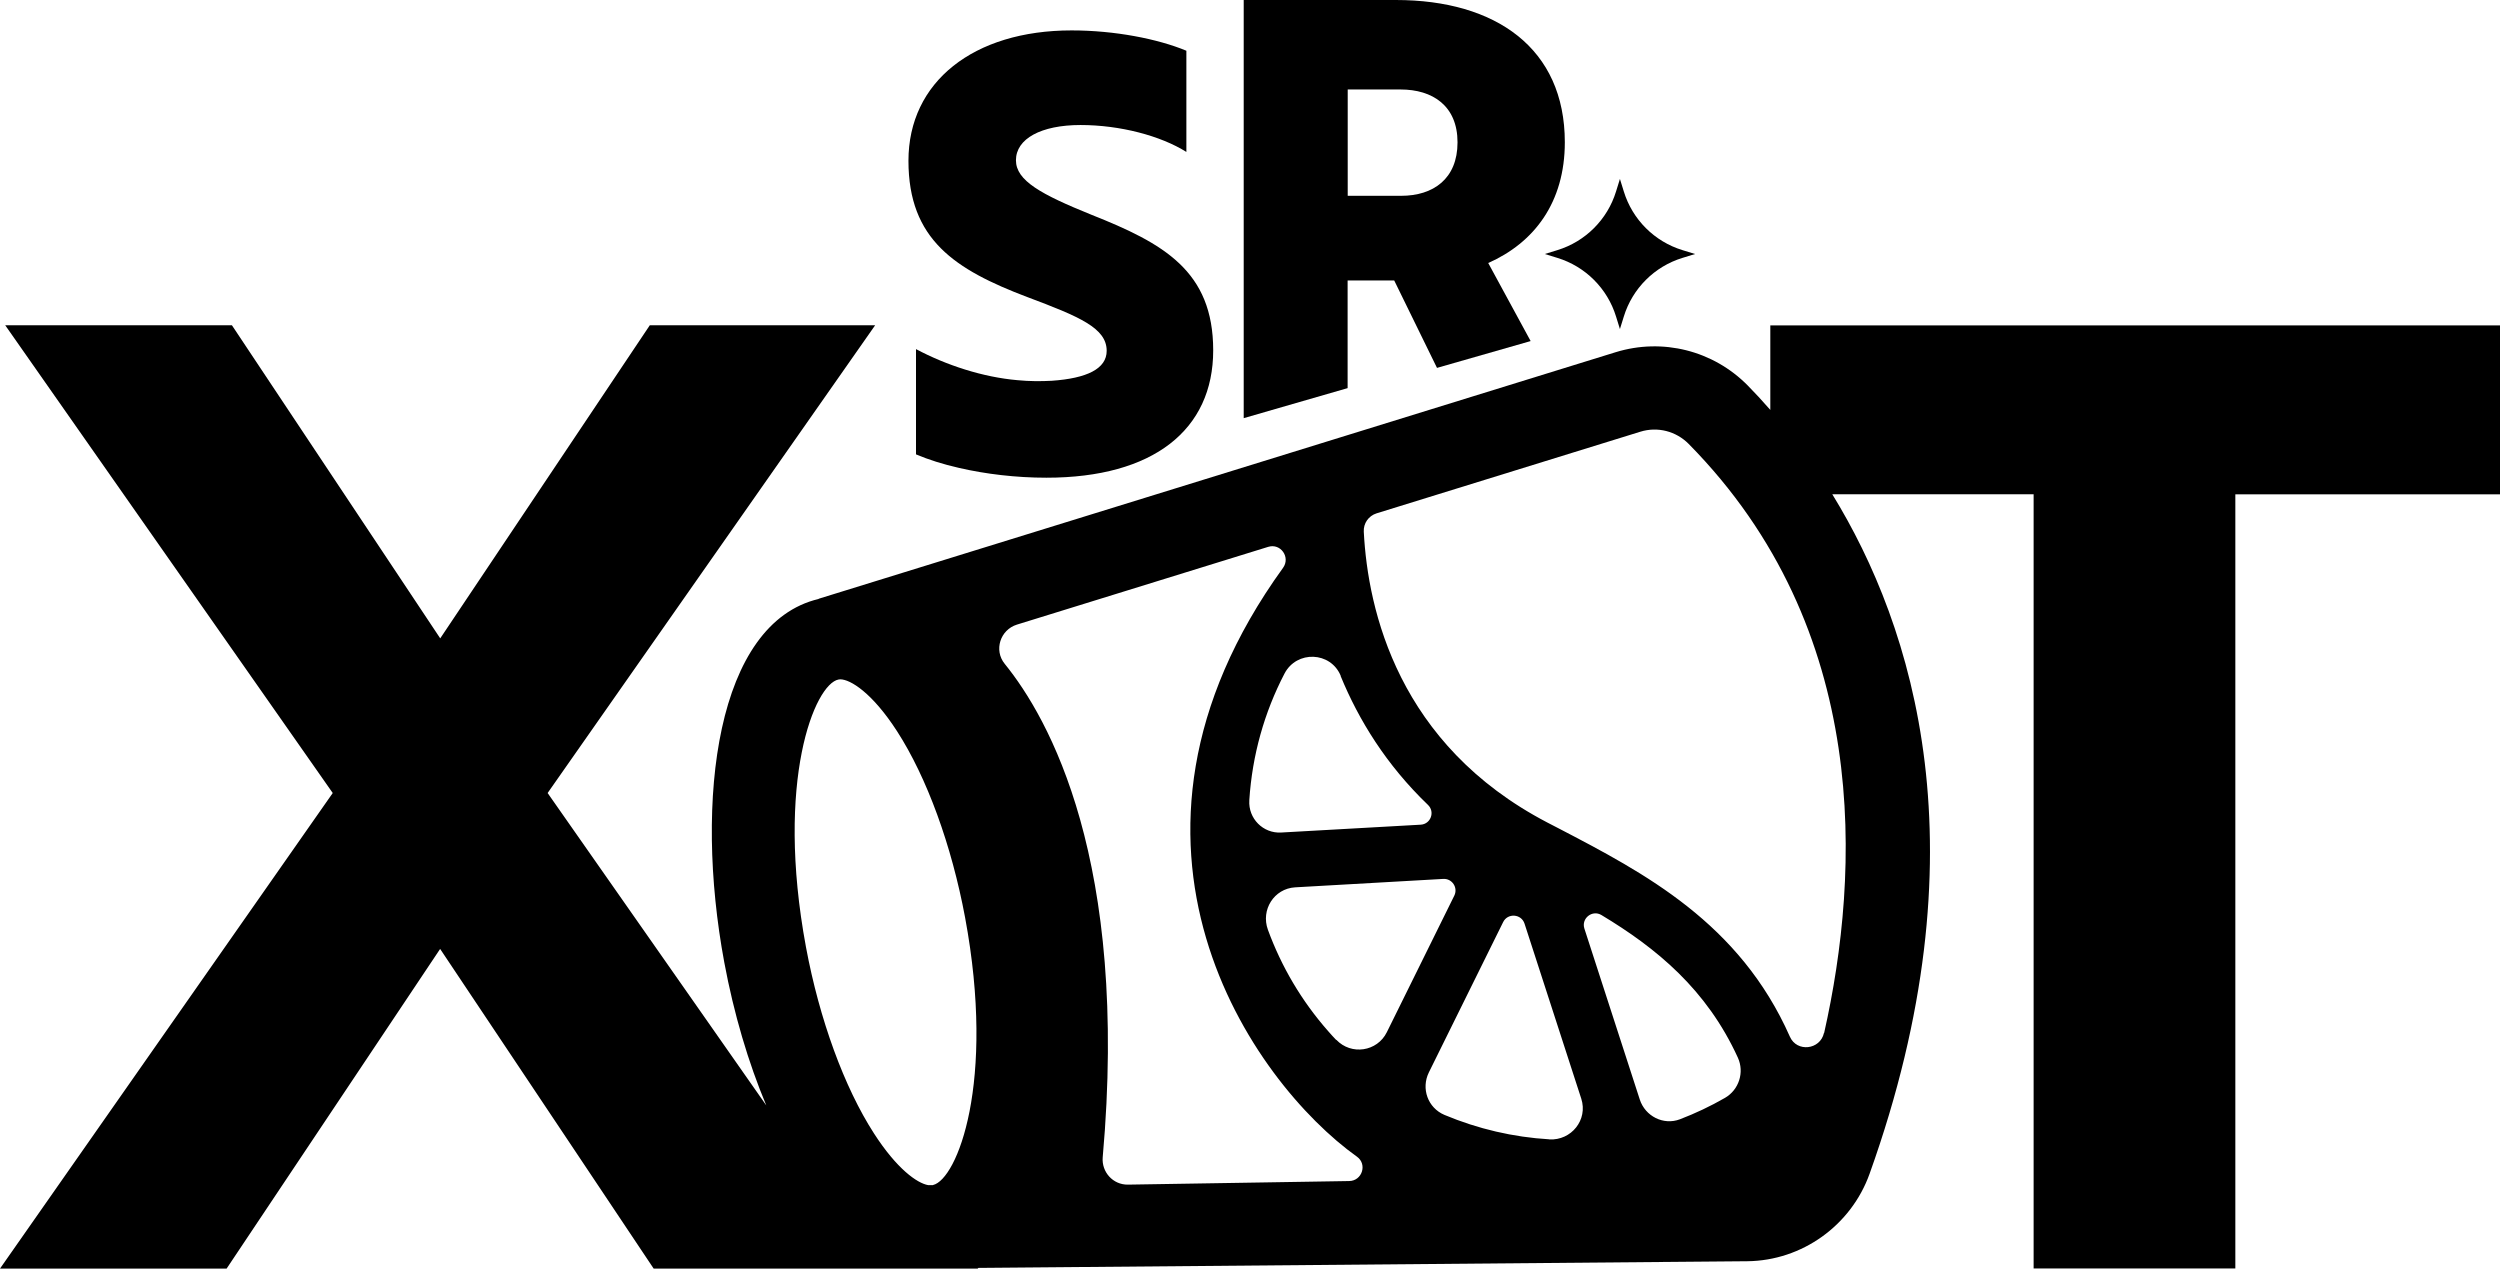
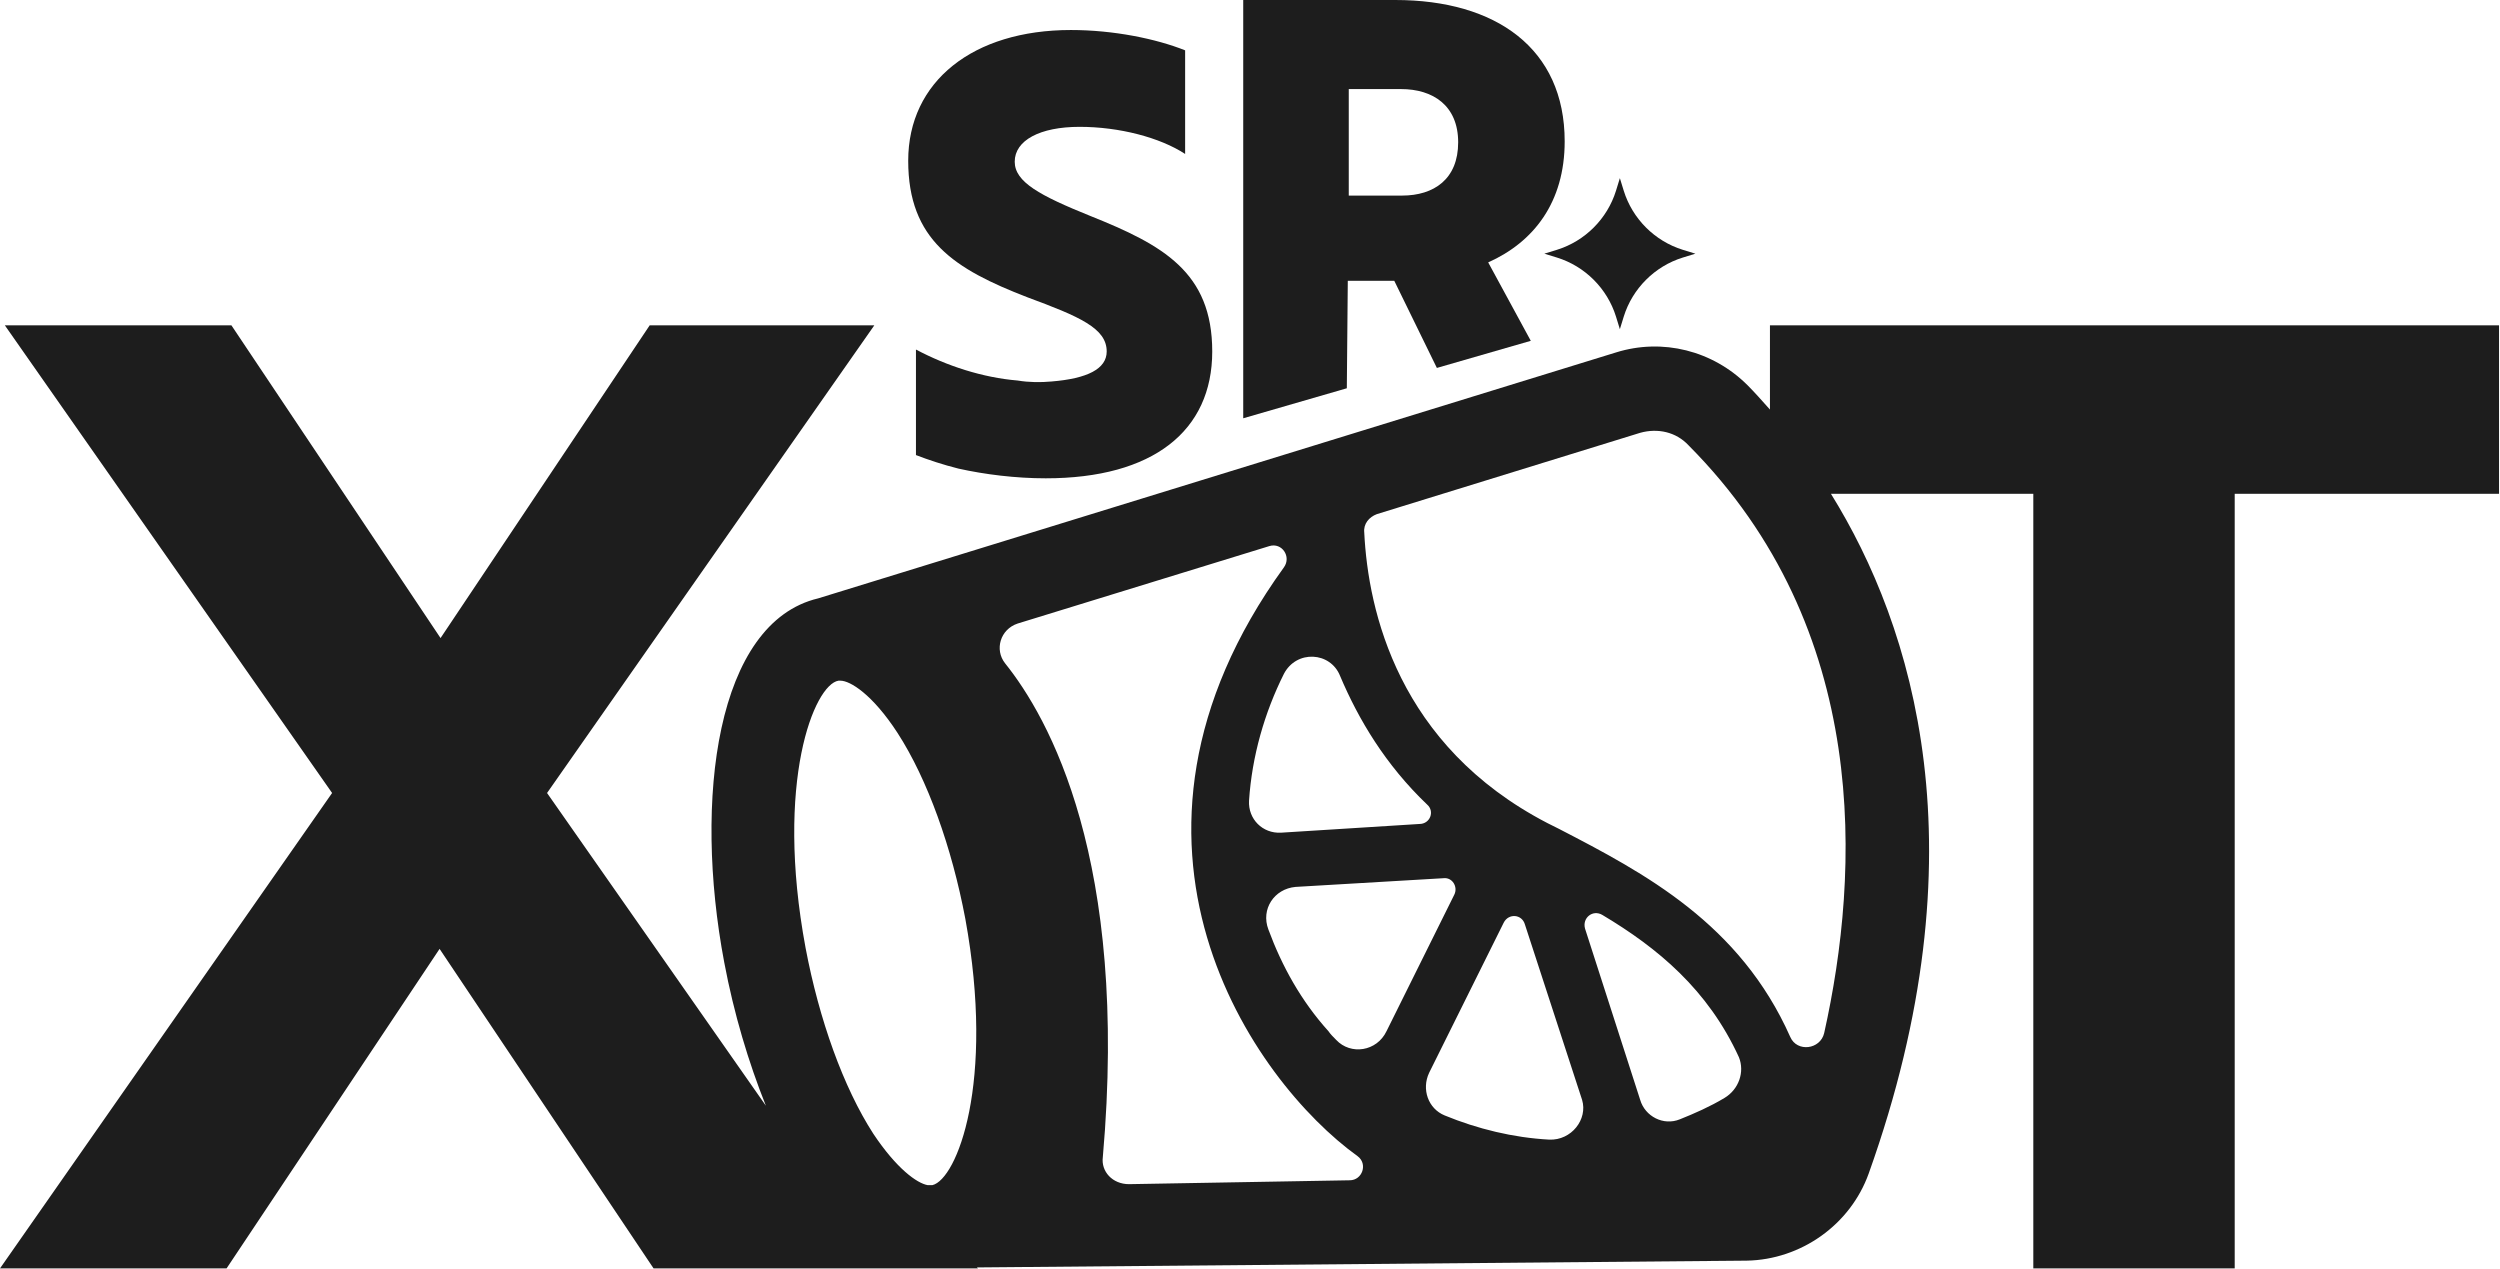
- <svg xmlns="http://www.w3.org/2000/svg" id="Capa_1" viewBox="0 0 258.16 131">
-   <path d="M106.07,30.67c5.43,2.04,8.21,3.21,8.21,5.56,0,1.85-2.04,2.84-5.68,3.09-1.11.06-2.28.06-3.52-.06-3.58-.31-7.35-1.54-10.49-3.21,0,0,0,0,0,0v10.87c1.27.54,2.78,1.02,4.45,1.4,2.73.63,5.87,1.01,9.01,1.01,11.05,0,17.23-4.94,17.23-13.15s-5.13-11.05-12.59-14.01c-5.19-2.1-7.78-3.52-7.78-5.62,0-2.22,2.59-3.64,6.67-3.64s8.27,1.11,10.93,2.78V5.24s0,0,0,0c-2.96-1.23-7.41-2.1-11.85-2.1-10.13,0-16.85,5.31-16.85,13.46s4.81,11.24,12.28,14.08Z" />
-   <path d="M139.17,28.96h4.8l4.42,9.03,9.67-2.77-4.38-8.06s0,0,0,0c4.74-2.1,7.91-6.24,7.91-12.47,0-9.71-7.13-14.69-17.45-14.69h-15.71v43.18l10.73-3.1v-11.11ZM139.17,9.24h5.46c3.3,0,5.88,1.68,5.88,5.46s-2.52,5.52-5.82,5.52h-5.52v-10.98Z" />
-   <path d="M159.52,26.23l1.3.4c2.9.89,5.17,3.16,6.06,6.06l.4,1.29.4-1.29c.89-2.9,3.16-5.17,6.06-6.06l1.3-.4-1.3-.4c-2.9-.89-5.17-3.16-6.06-6.06l-.4-1.29-.4,1.29c-.89,2.9-3.16,5.17-6.06,6.06l-1.3.4Z" />
-   <path d="M182.81,33.6v8.73c-.82-.94-1.61-1.79-2.33-2.52-3.57-3.62-8.8-4.93-13.64-3.44l-82.3,25.46v.02c-10.51,2.49-12.89,20.61-9.75,37.52.99,5.31,2.48,10.35,4.34,14.78l-22.58-32.26,33.82-48.3h-23.27l-21.64,32.33-21.51-32.33H.54l33.82,48.3L0,131h23.4l22.05-33.01,22.05,33.01h33.52l-.07-.07,79.49-.69c5.64-.06,10.71-3.69,12.62-9.03,11.92-33.3,4.56-56.48-3.85-70.17h20.79v79.95h20.83V51.05h27.33v-17.45h-75.35ZM96.35,122.38h-.51c-1.13-.2-3.22-1.66-5.59-5.34-3.07-4.76-5.63-11.77-7.02-19.23-3.2-17.23.91-27.18,3.36-27.64.05,0,.11-.02.18-.02,1.03,0,3.29,1.37,5.87,5.37,3.07,4.76,5.63,11.77,7.02,19.23,3.18,17.11-.85,27.04-3.31,27.62ZM138.44,69.81c1.86,4.53,4.71,9.17,9.02,13.31.75.72.28,1.98-.75,2.04l-14.41.81c-1.87.11-3.41-1.45-3.29-3.32v-.04c.3-4.63,1.55-9.05,3.63-13.05,1.26-2.42,4.77-2.29,5.81.23ZM113.87,119.51c2.73-30.67-5.58-45.37-10.12-50.96-1.14-1.4-.47-3.51,1.26-4.05l25.95-8.03c1.29-.4,2.32,1.08,1.53,2.17-20.61,28.52-3.12,53.13,7.63,60.8,1.1.78.54,2.51-.81,2.52l-22.84.37c-1.54.02-2.73-1.3-2.6-2.83ZM137.98,107.39c-.28-.29-.55-.59-.82-.9-2.76-3.13-4.84-6.68-6.23-10.48-.75-2.05.63-4.25,2.81-4.38l15.3-.87c.91-.05,1.54.9,1.14,1.72l-6.97,14.11c-.99,2.01-3.68,2.41-5.22.78ZM159.98,117.65c-3.7-.22-7.36-1.07-10.82-2.52-1.72-.73-2.43-2.72-1.61-4.39l7.67-15.52c.47-.96,1.88-.86,2.21.16l5.86,18.08c.7,2.17-1.02,4.33-3.31,4.2ZM178.13,113.37c-1.51.87-3.06,1.6-4.65,2.21-1.7.65-3.59-.31-4.15-2.04l-5.72-17.65c-.34-1.05.81-1.97,1.76-1.4,5.69,3.42,10.87,7.68,14.09,14.73.69,1.51.11,3.32-1.33,4.15ZM188.35,106.67c-.39,1.74-2.8,2.02-3.52.38-5.2-11.74-14.97-16.87-23.88-21.51l-1.18-.61c-15.37-8.03-18.52-21.88-18.94-30.02-.05-.86.49-1.64,1.32-1.9l27.24-8.43c1.77-.55,3.68-.06,4.99,1.26,18.88,19.15,17.72,44.25,13.99,60.82Z" />
+ <svg xmlns="http://www.w3.org/2000/svg" version="1.1" id="Capa_1" x="0px" y="0px" viewBox="0 0 258.2 131" style="enable-background:new 0 0 258.2 131;" xml:space="preserve">
+   <style type="text/css">
+ 	.st0{fill:#1D1D1D;}
+ </style>
+   <path class="st0" d="M106.1,30.7c5.4,2,8.2,3.2,8.2,5.6c0,1.8-2,2.8-5.7,3.1c-1.1,0.1-2.3,0.1-3.5-0.1c-3.6-0.3-7.3-1.5-10.5-3.2  l0,0v10.9c1.3,0.5,2.8,1,4.4,1.4c2.7,0.6,5.9,1,9,1c11.1,0,17.2-4.9,17.2-13.1s-5.1-11-12.6-14c-5.2-2.1-7.8-3.5-7.8-5.6  c0-2.2,2.6-3.6,6.7-3.6s8.3,1.1,10.9,2.8V5.2l0,0c-3-1.2-7.4-2.1-11.8-2.1c-10.1,0-16.8,5.3-16.8,13.5S98.6,27.8,106.1,30.7  L106.1,30.7z" />
+   <path class="st0" d="M139.2,29h4.8l4.4,9l9.7-2.8l-4.4-8.1l0,0c4.7-2.1,7.9-6.2,7.9-12.5C161.6,5,154.5,0,144.1,0h-15.7v43.2  l10.7-3.1L139.2,29L139.2,29z M139.2,9.2h5.5c3.3,0,5.9,1.7,5.9,5.5s-2.5,5.5-5.8,5.5h-5.5V9.2z" />
+   <path class="st0" d="M159.5,26.2l1.3,0.4c2.9,0.9,5.2,3.2,6.1,6.1l0.4,1.3l0.4-1.3c0.9-2.9,3.2-5.2,6.1-6.1l1.3-0.4l-1.3-0.4  c-2.9-0.9-5.2-3.2-6.1-6.1l-0.4-1.3l-0.4,1.3c-0.9,2.9-3.2,5.2-6.1,6.1L159.5,26.2z" />
+   <path class="st0" d="M182.8,33.6v8.7c-0.8-0.9-1.6-1.8-2.3-2.5c-3.6-3.6-8.8-4.9-13.6-3.4L84.5,61.8v0C74,64.3,71.6,82.5,74.8,99.4  c1,5.3,2.5,10.3,4.3,14.8L56.5,81.9l33.8-48.3H67.1L45.5,65.9L23.9,33.6H0.5l33.8,48.3L0,131h23.4l22-33l22.1,33H101l-0.1-0.1  l79.5-0.7c5.6-0.1,10.7-3.7,12.6-9c11.9-33.3,4.6-56.5-3.9-70.2H210V131h20.8V51h27.3V33.6H182.8z M96.3,122.4h-0.5  c-1.1-0.2-3.2-1.7-5.6-5.3c-3.1-4.8-5.6-11.8-7-19.2c-3.2-17.2,0.9-27.2,3.4-27.6c0.1,0,0.1,0,0.2,0c1,0,3.3,1.4,5.9,5.4  c3.1,4.8,5.6,11.8,7,19.2C102.8,111.9,98.8,121.8,96.3,122.4L96.3,122.4z M138.4,69.8c1.9,4.5,4.7,9.2,9,13.3c0.8,0.7,0.3,2-0.8,2  L132.3,86c-1.9,0.1-3.4-1.4-3.3-3.3v0c0.3-4.6,1.6-9.1,3.6-13.1C133.9,67.1,137.4,67.3,138.4,69.8L138.4,69.8z M113.9,119.5  c2.7-30.7-5.6-45.4-10.1-51c-1.1-1.4-0.5-3.5,1.3-4.1l26-8c1.3-0.4,2.3,1.1,1.5,2.2c-20.6,28.5-3.1,53.1,7.6,60.8  c1.1,0.8,0.5,2.5-0.8,2.5l-22.8,0.4C114.9,122.3,113.7,121,113.9,119.5L113.9,119.5z M138,107.4c-0.3-0.3-0.6-0.6-0.8-0.9  c-2.8-3.1-4.8-6.7-6.2-10.5c-0.8-2.1,0.6-4.2,2.8-4.4l15.3-0.9c0.9-0.1,1.5,0.9,1.1,1.7l-7,14.1C142.2,108.6,139.5,109,138,107.4  L138,107.4z M160,117.7c-3.7-0.2-7.4-1.1-10.8-2.5c-1.7-0.7-2.4-2.7-1.6-4.4l7.7-15.5c0.5-1,1.9-0.9,2.2,0.2l5.9,18.1  C164,115.6,162.3,117.8,160,117.7L160,117.7z M178.1,113.4c-1.5,0.9-3.1,1.6-4.6,2.2c-1.7,0.7-3.6-0.3-4.1-2l-5.7-17.7  c-0.3-1.1,0.8-2,1.8-1.4c5.7,3.4,10.9,7.7,14.1,14.7C180.2,110.7,179.6,112.5,178.1,113.4z M188.4,106.7c-0.4,1.7-2.8,2-3.5,0.4  c-5.2-11.7-15-16.9-23.9-21.5l-1.2-0.6c-15.4-8-18.5-21.9-18.9-30c-0.1-0.9,0.5-1.6,1.3-1.9l27.2-8.4c1.8-0.5,3.7-0.1,5,1.3  C193.3,65,192.1,90.1,188.4,106.7L188.4,106.7z" />
</svg>
